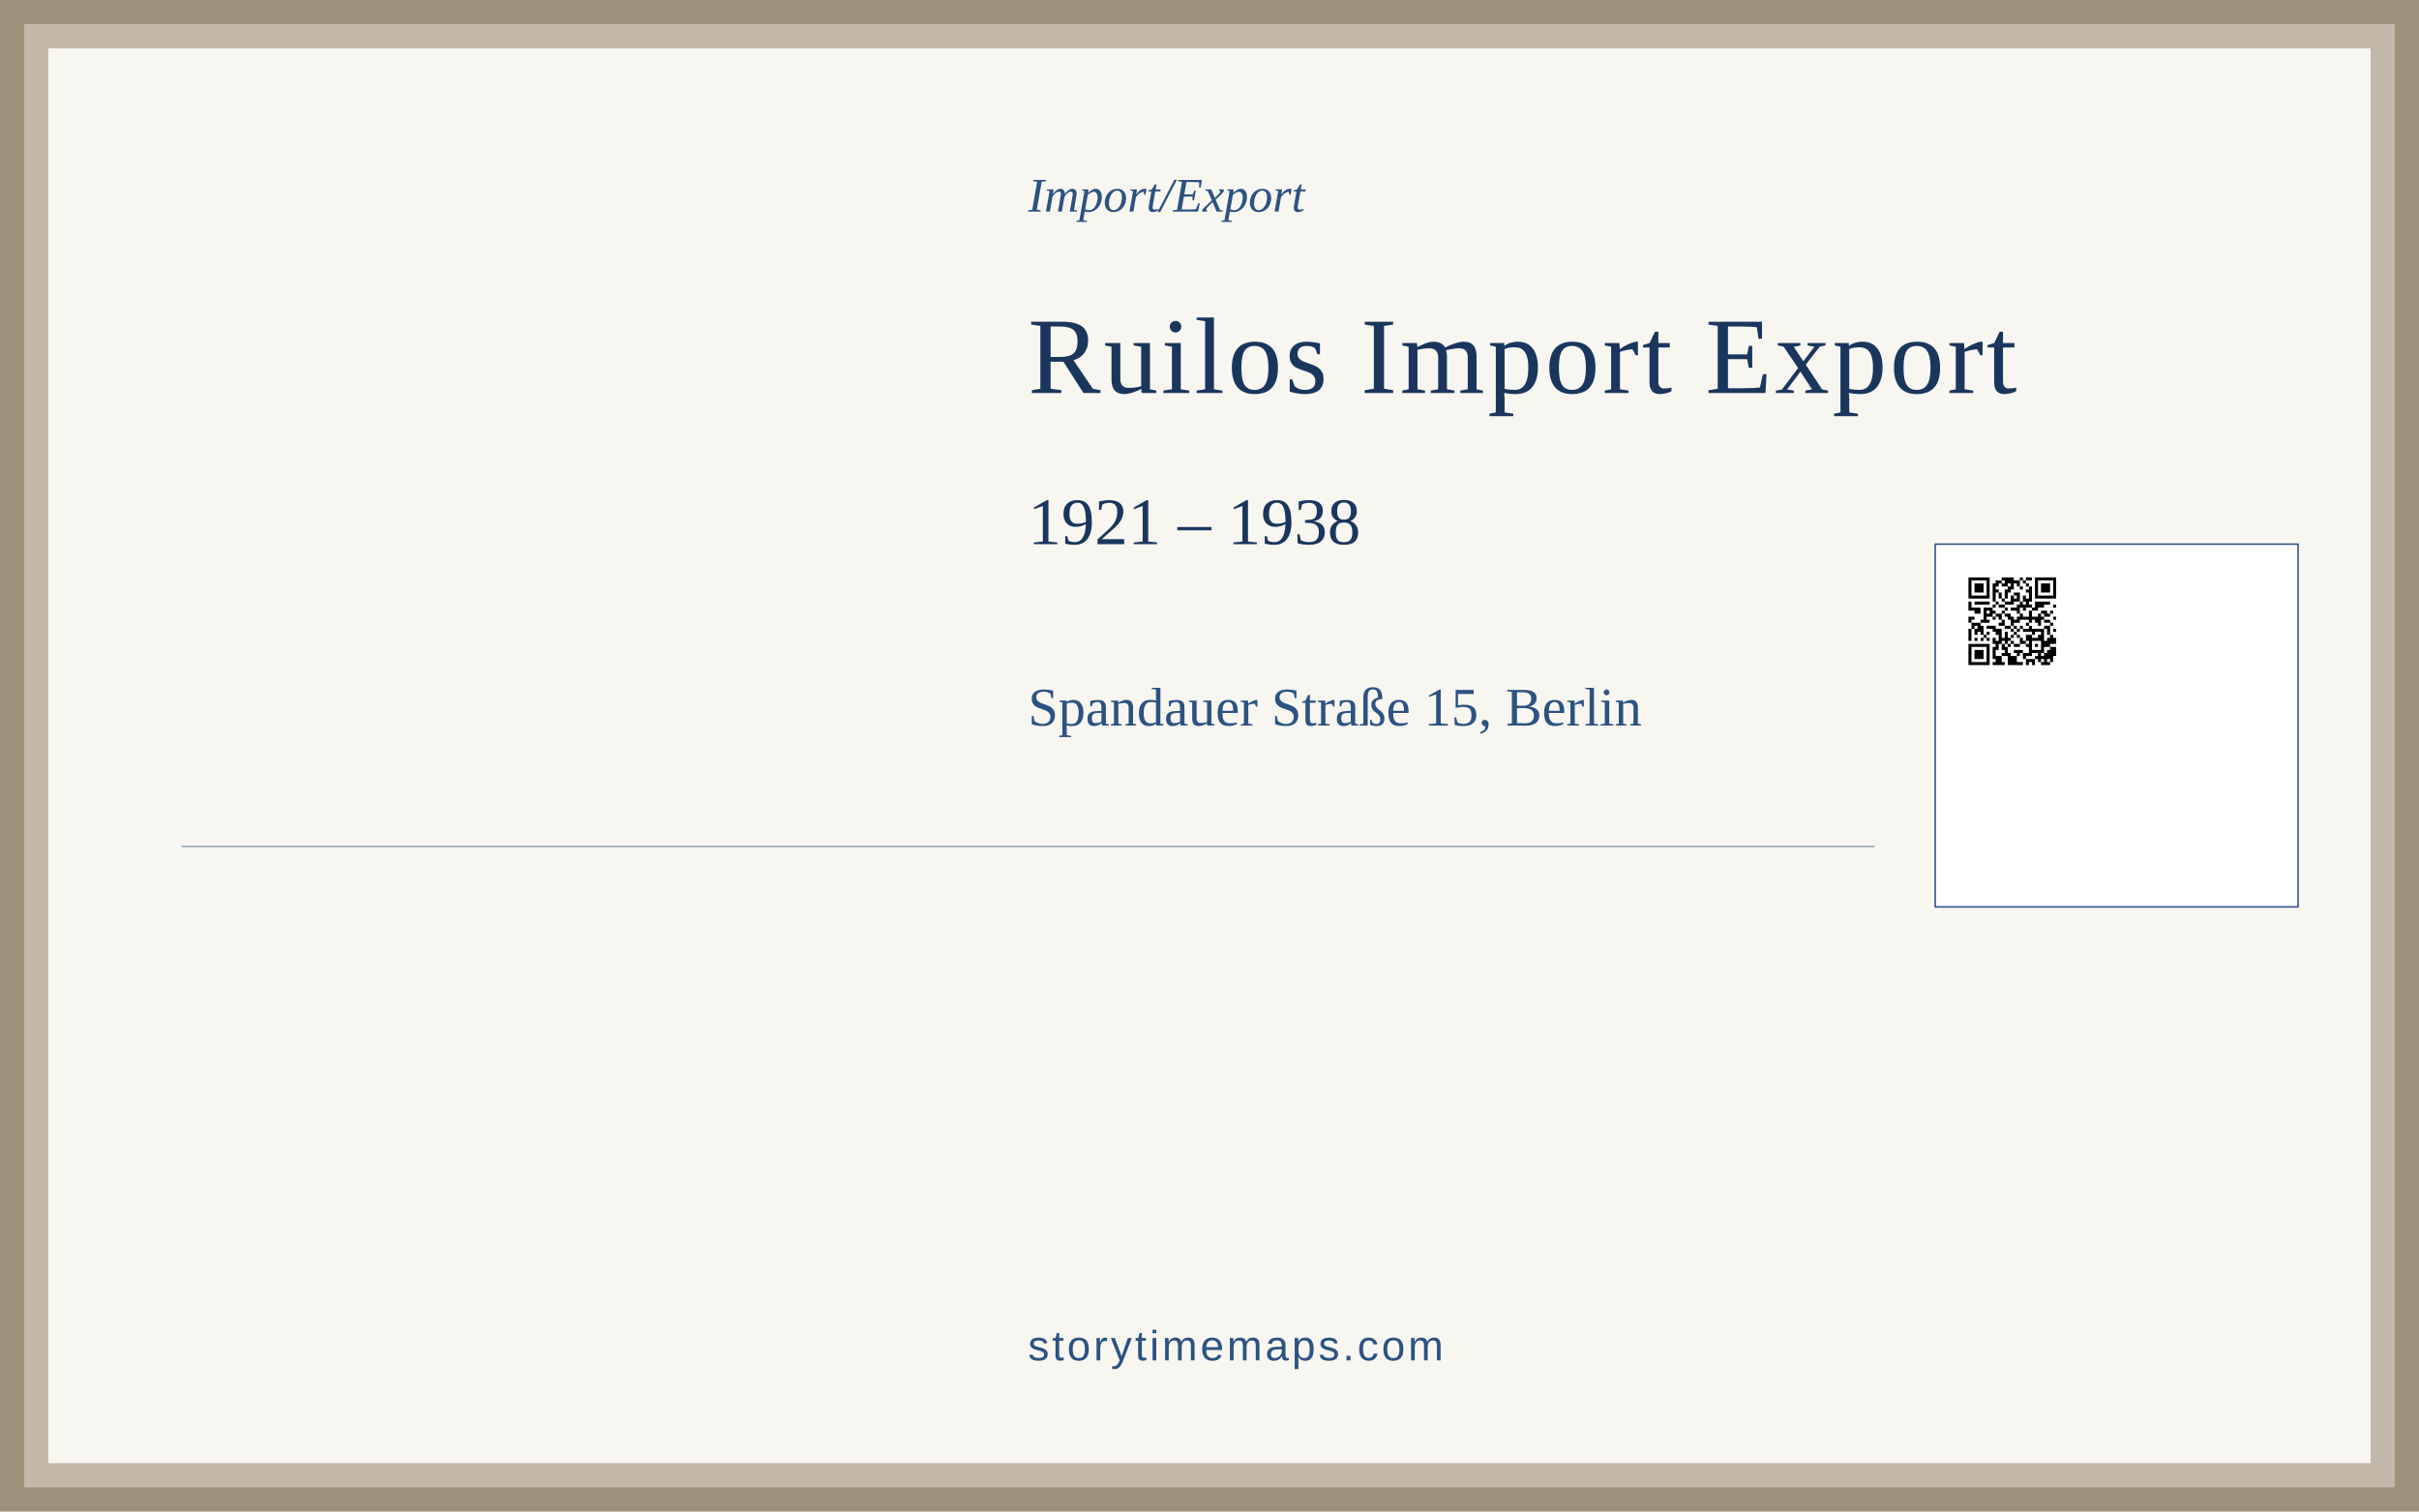
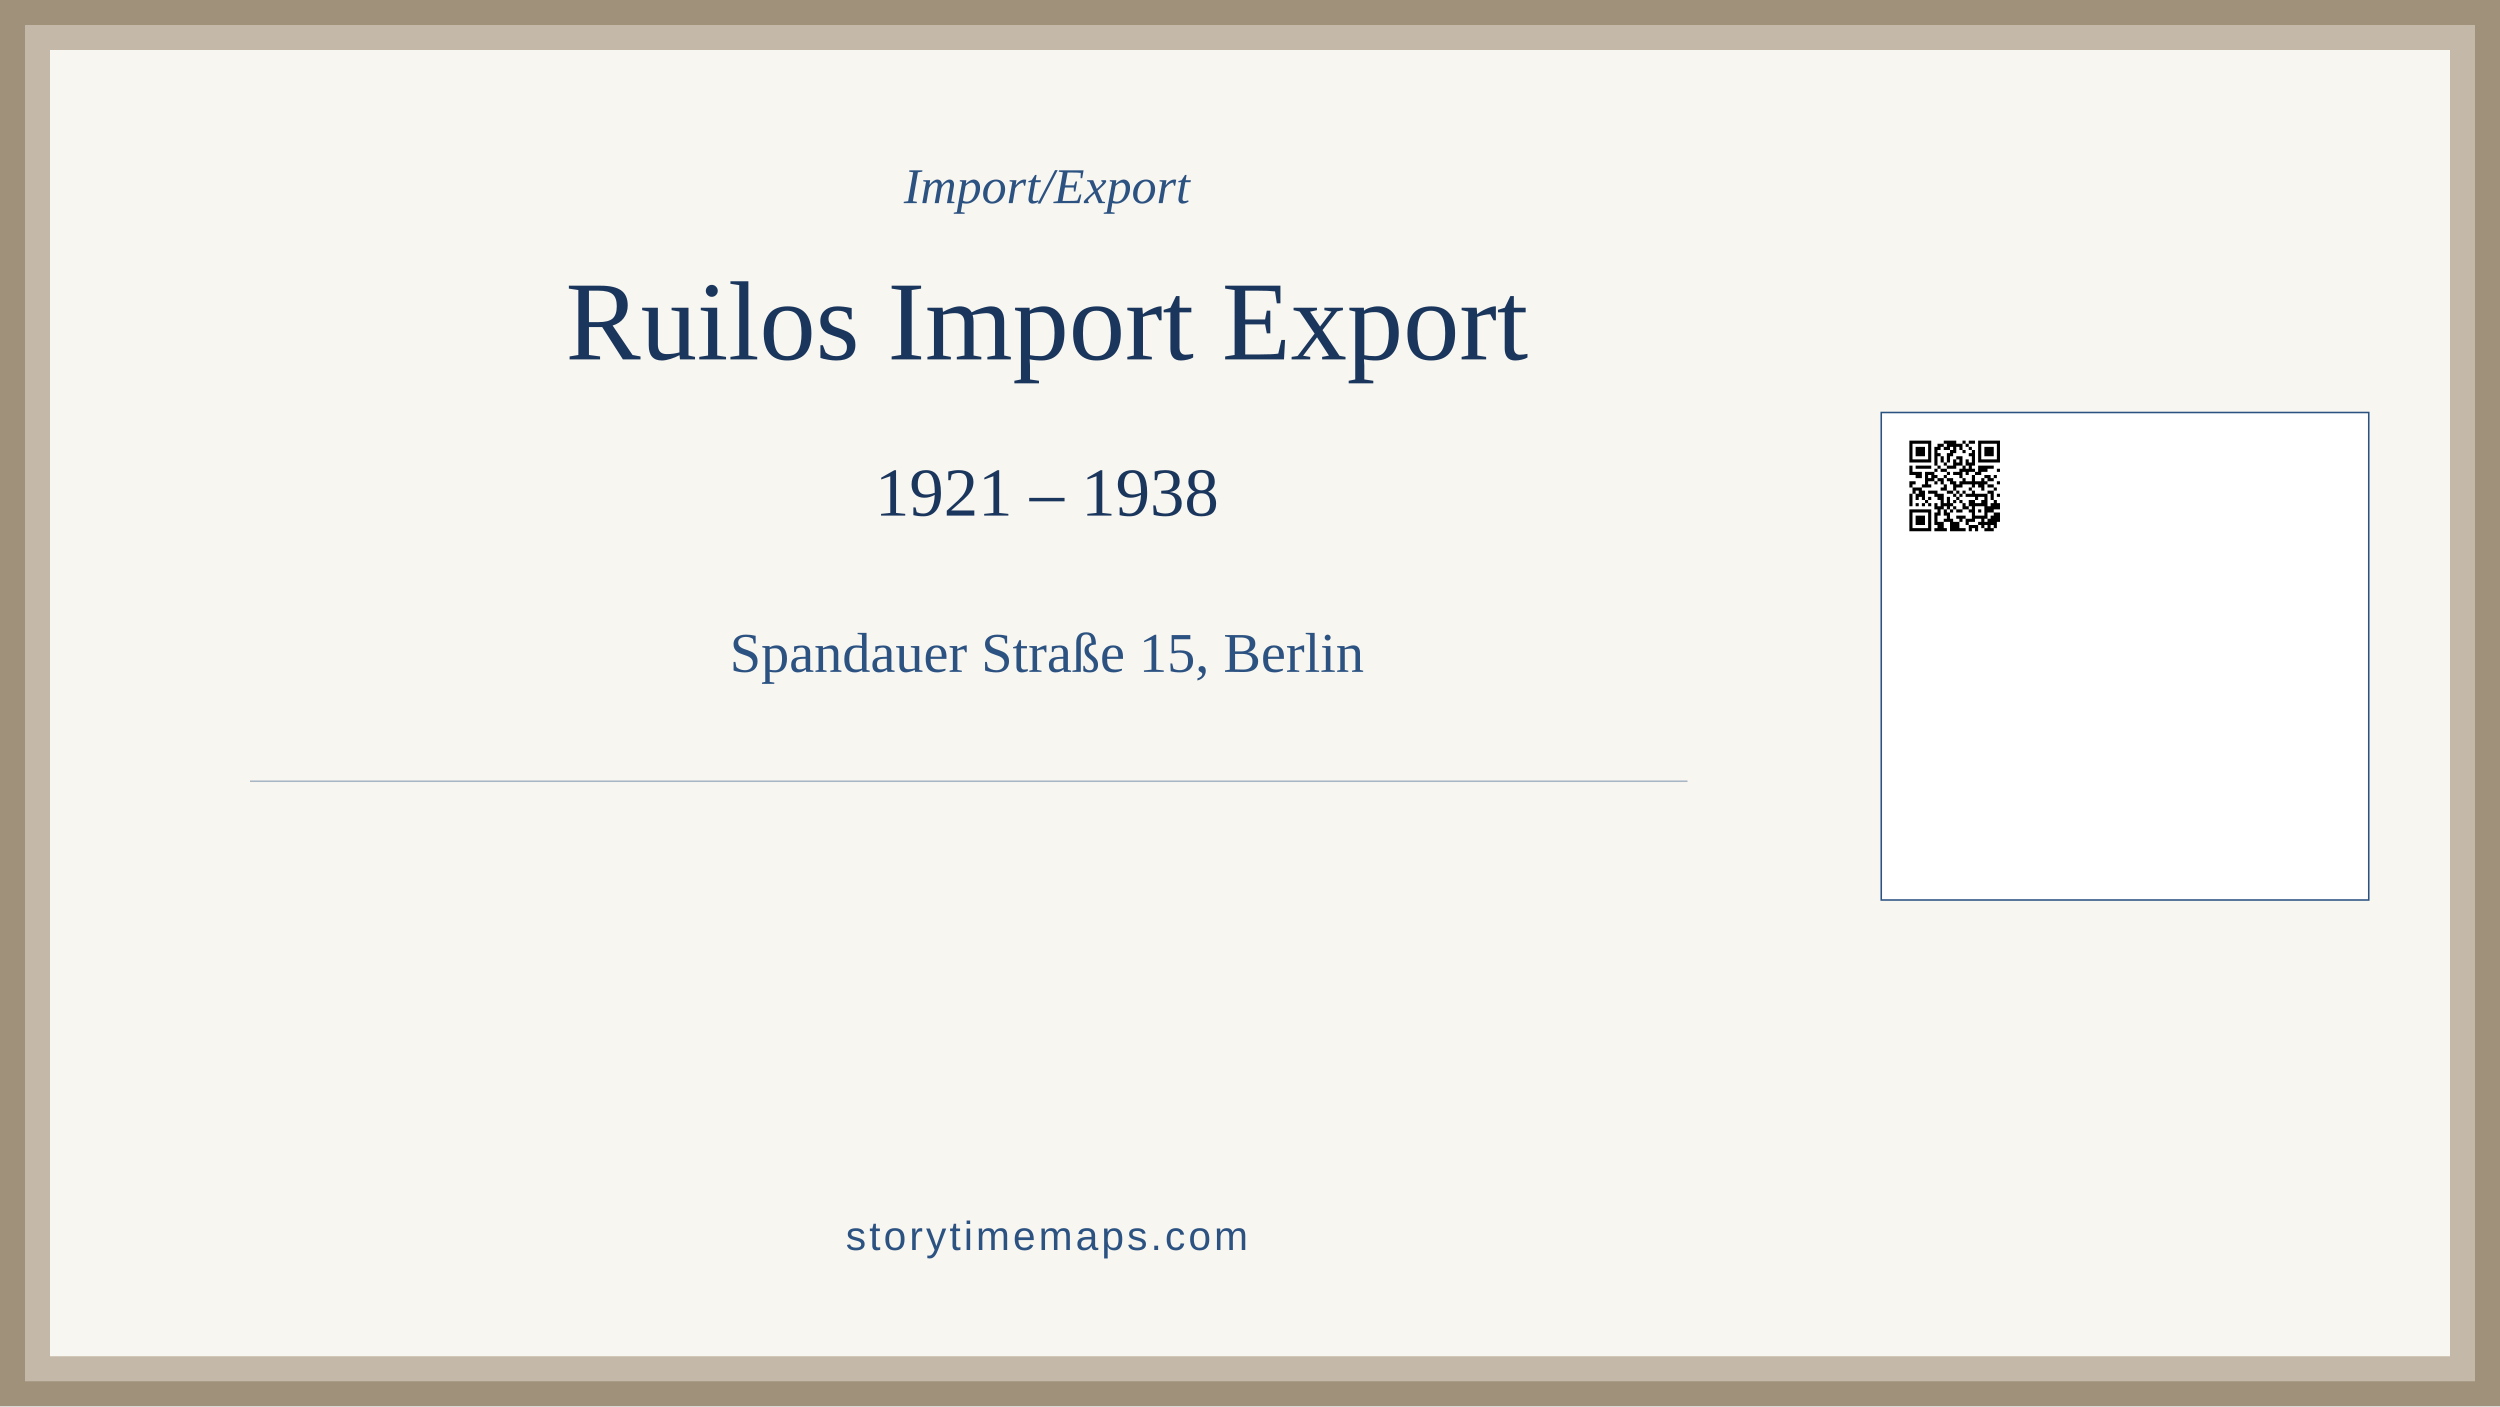
- <svg xmlns="http://www.w3.org/2000/svg" viewBox="0 0 800 500" width="800" height="500">
+ <svg xmlns="http://www.w3.org/2000/svg" viewBox="0 0 800 450" width="800" height="450">
  <defs>
    <style>
      .title { font-family: Georgia, 'Times New Roman', serif; font-weight: normal; }
      .text { font-family: Georgia, 'Times New Roman', serif; }
      .url { font-family: 'Helvetica Neue', Arial, sans-serif; }
    </style>
  </defs>
-   <rect width="800" height="500" fill="#a0917a" />
-   <rect x="8" y="8" width="784" height="484" fill="#c4b8a8" />
-   <rect x="16" y="16" width="768" height="468" fill="#f8f6f0" />
-   <text x="340" y="70" class="text" font-size="16" fill="#2c5282" font-style="italic">
+   <rect width="800" height="450" fill="#a0917a" />
+   <rect x="8" y="8" width="784" height="434" fill="#c4b8a8" />
+   <rect x="16" y="16" width="768" height="418" fill="#f8f6f0" />
+   <text x="335" y="65" text-anchor="middle" class="text" font-size="16" fill="#2c5282" font-style="italic">
    Import/Export
  </text>
-   <text x="340" y="130" class="title" font-size="36" fill="#1a365d" font-weight="600" letter-spacing="1">
+   <text x="335" y="115" text-anchor="middle" class="title" font-size="36" fill="#1a365d" font-weight="600">
    Ruilos Import Export
  </text>
-   <text x="340" y="180" class="text" font-size="22" fill="#1a365d">
+   <text x="335" y="165" text-anchor="middle" class="text" font-size="22" fill="#1a365d">
    1921 – 1938
  </text>
-   <text x="340" y="240" class="text" font-size="18" fill="#2c5282">
+   <text x="335" y="215" text-anchor="middle" class="text" font-size="18" fill="#2c5282">
    Spandauer Straße 15, Berlin
  </text>
-   <line x1="60" y1="280" x2="620" y2="280" stroke="#2c5282" stroke-width="0.5" opacity="0.5" />
-   <text x="340" y="450" class="url" font-size="14" fill="#2c5282" letter-spacing="1">
+   <line x1="80" y1="250" x2="540" y2="250" stroke="#2c5282" stroke-width="0.5" opacity="0.4" />
+   <text x="335" y="400" text-anchor="middle" class="url" font-size="13" fill="#2c5282" letter-spacing="1">
    storytimemaps.com
  </text>
-   <g transform="translate(650, 190)">
-     <rect x="-10" y="-10" width="120" height="120" fill="#ffffff" stroke="#2c5282" stroke-width="0.5" />
+   <g transform="translate(610, 140)">
+     <rect x="-8" y="-8" width="156" height="156" fill="#ffffff" stroke="#2c5282" stroke-width="0.5" />
    <g transform="translate(0, 0)">
      <path fill="#ffffff" d="M0 0h31v31H0z" />
      <path stroke="#000000" d="M1 1.5h7m4 0h4m2 0h1m1 0h2m1 0h7M1 2.5h1m5 0h1m2 0h2m1 0h5m1 0h1m3 0h1m5 0h1M1 3.5h1m1 0h3m1 0h1m1 0h2m1 0h2m1 0h1m1 0h1m2 0h1m2 0h1m1 0h3m1 0h1M1 4.5h1m1 0h3m1 0h1m1 0h1m4 0h2m2 0h1m2 0h1m1 0h1m1 0h3m1 0h1M1 5.5h1m1 0h3m1 0h1m1 0h2m2 0h2m5 0h2m1 0h1m1 0h3m1 0h1M1 6.5h1m5 0h1m1 0h1m1 0h1m1 0h1m2 0h2m3 0h1m1 0h1m5 0h1M1 7.5h7m1 0h1m1 0h1m1 0h1m1 0h1m1 0h1m1 0h1m1 0h1m1 0h7M9 8.5h1m2 0h1m2 0h3m1 0h3M1 9.5h1m1 0h5m2 0h1m2 0h3m2 0h1m1 0h1m2 0h5M1 10.5h1m7 0h1m1 0h2m4 0h5m1 0h3m3 0h1M1 11.5h4m1 0h3m4 0h1m1 0h3m1 0h1m2 0h2M3 12.5h2m1 0h1m1 0h2m2 0h1m4 0h1m3 0h1m3 0h2m1 0h1M6 13.5h3m1 0h2m1 0h2m3 0h1m2 0h1m2 0h1m1 0h2M1 14.5h2m3 0h1m2 0h1m1 0h1m2 0h2m1 0h9m3 0h1M1 15.5h1m3 0h3m4 0h1m2 0h3m3 0h1m1 0h2m1 0h2M2 16.5h3m6 0h2m2 0h1m4 0h1m3 0h1m3 0h1M2 17.5h1m1 0h2m1 0h3m3 0h2m1 0h1m1 0h1m2 0h1m4 0h2M1 18.5h1m1 0h3m3 0h3m3 0h1m1 0h1m1 0h7m1 0h1m1 0h1M1 19.5h1m1 0h1m1 0h1m1 0h1m2 0h2m1 0h1m2 0h1m5 0h1m2 0h1m1 0h1M1 20.5h1m4 0h1m4 0h1m1 0h1m1 0h1m1 0h1m2 0h2m2 0h2m2 0h1M1 21.5h1m1 0h1m1 0h1m1 0h1m1 0h1m1 0h4m3 0h1m1 0h6m1 0h3M9 22.5h3m1 0h1m1 0h1m2 0h2m1 0h1m3 0h5M1 23.5h7m2 0h1m1 0h1m1 0h1m1 0h2m2 0h2m1 0h1m1 0h3M1 24.5h1m5 0h1m1 0h2m1 0h2m7 0h1m3 0h1m2 0h2M1 25.5h1m1 0h3m1 0h1m1 0h1m3 0h1m2 0h3m2 0h5m1 0h3M1 26.5h1m1 0h3m1 0h1m1 0h1m2 0h3m2 0h1m1 0h3m2 0h1m1 0h4M1 27.5h1m1 0h3m1 0h1m1 0h3m2 0h3m2 0h1m3 0h6M1 28.5h1m5 0h1m2 0h2m2 0h3m3 0h3m1 0h1m1 0h1m1 0h1M1 29.5h7m1 0h4m1 0h5m1 0h1m1 0h1m2 0h3" />
    </g>
  </g>
</svg>
